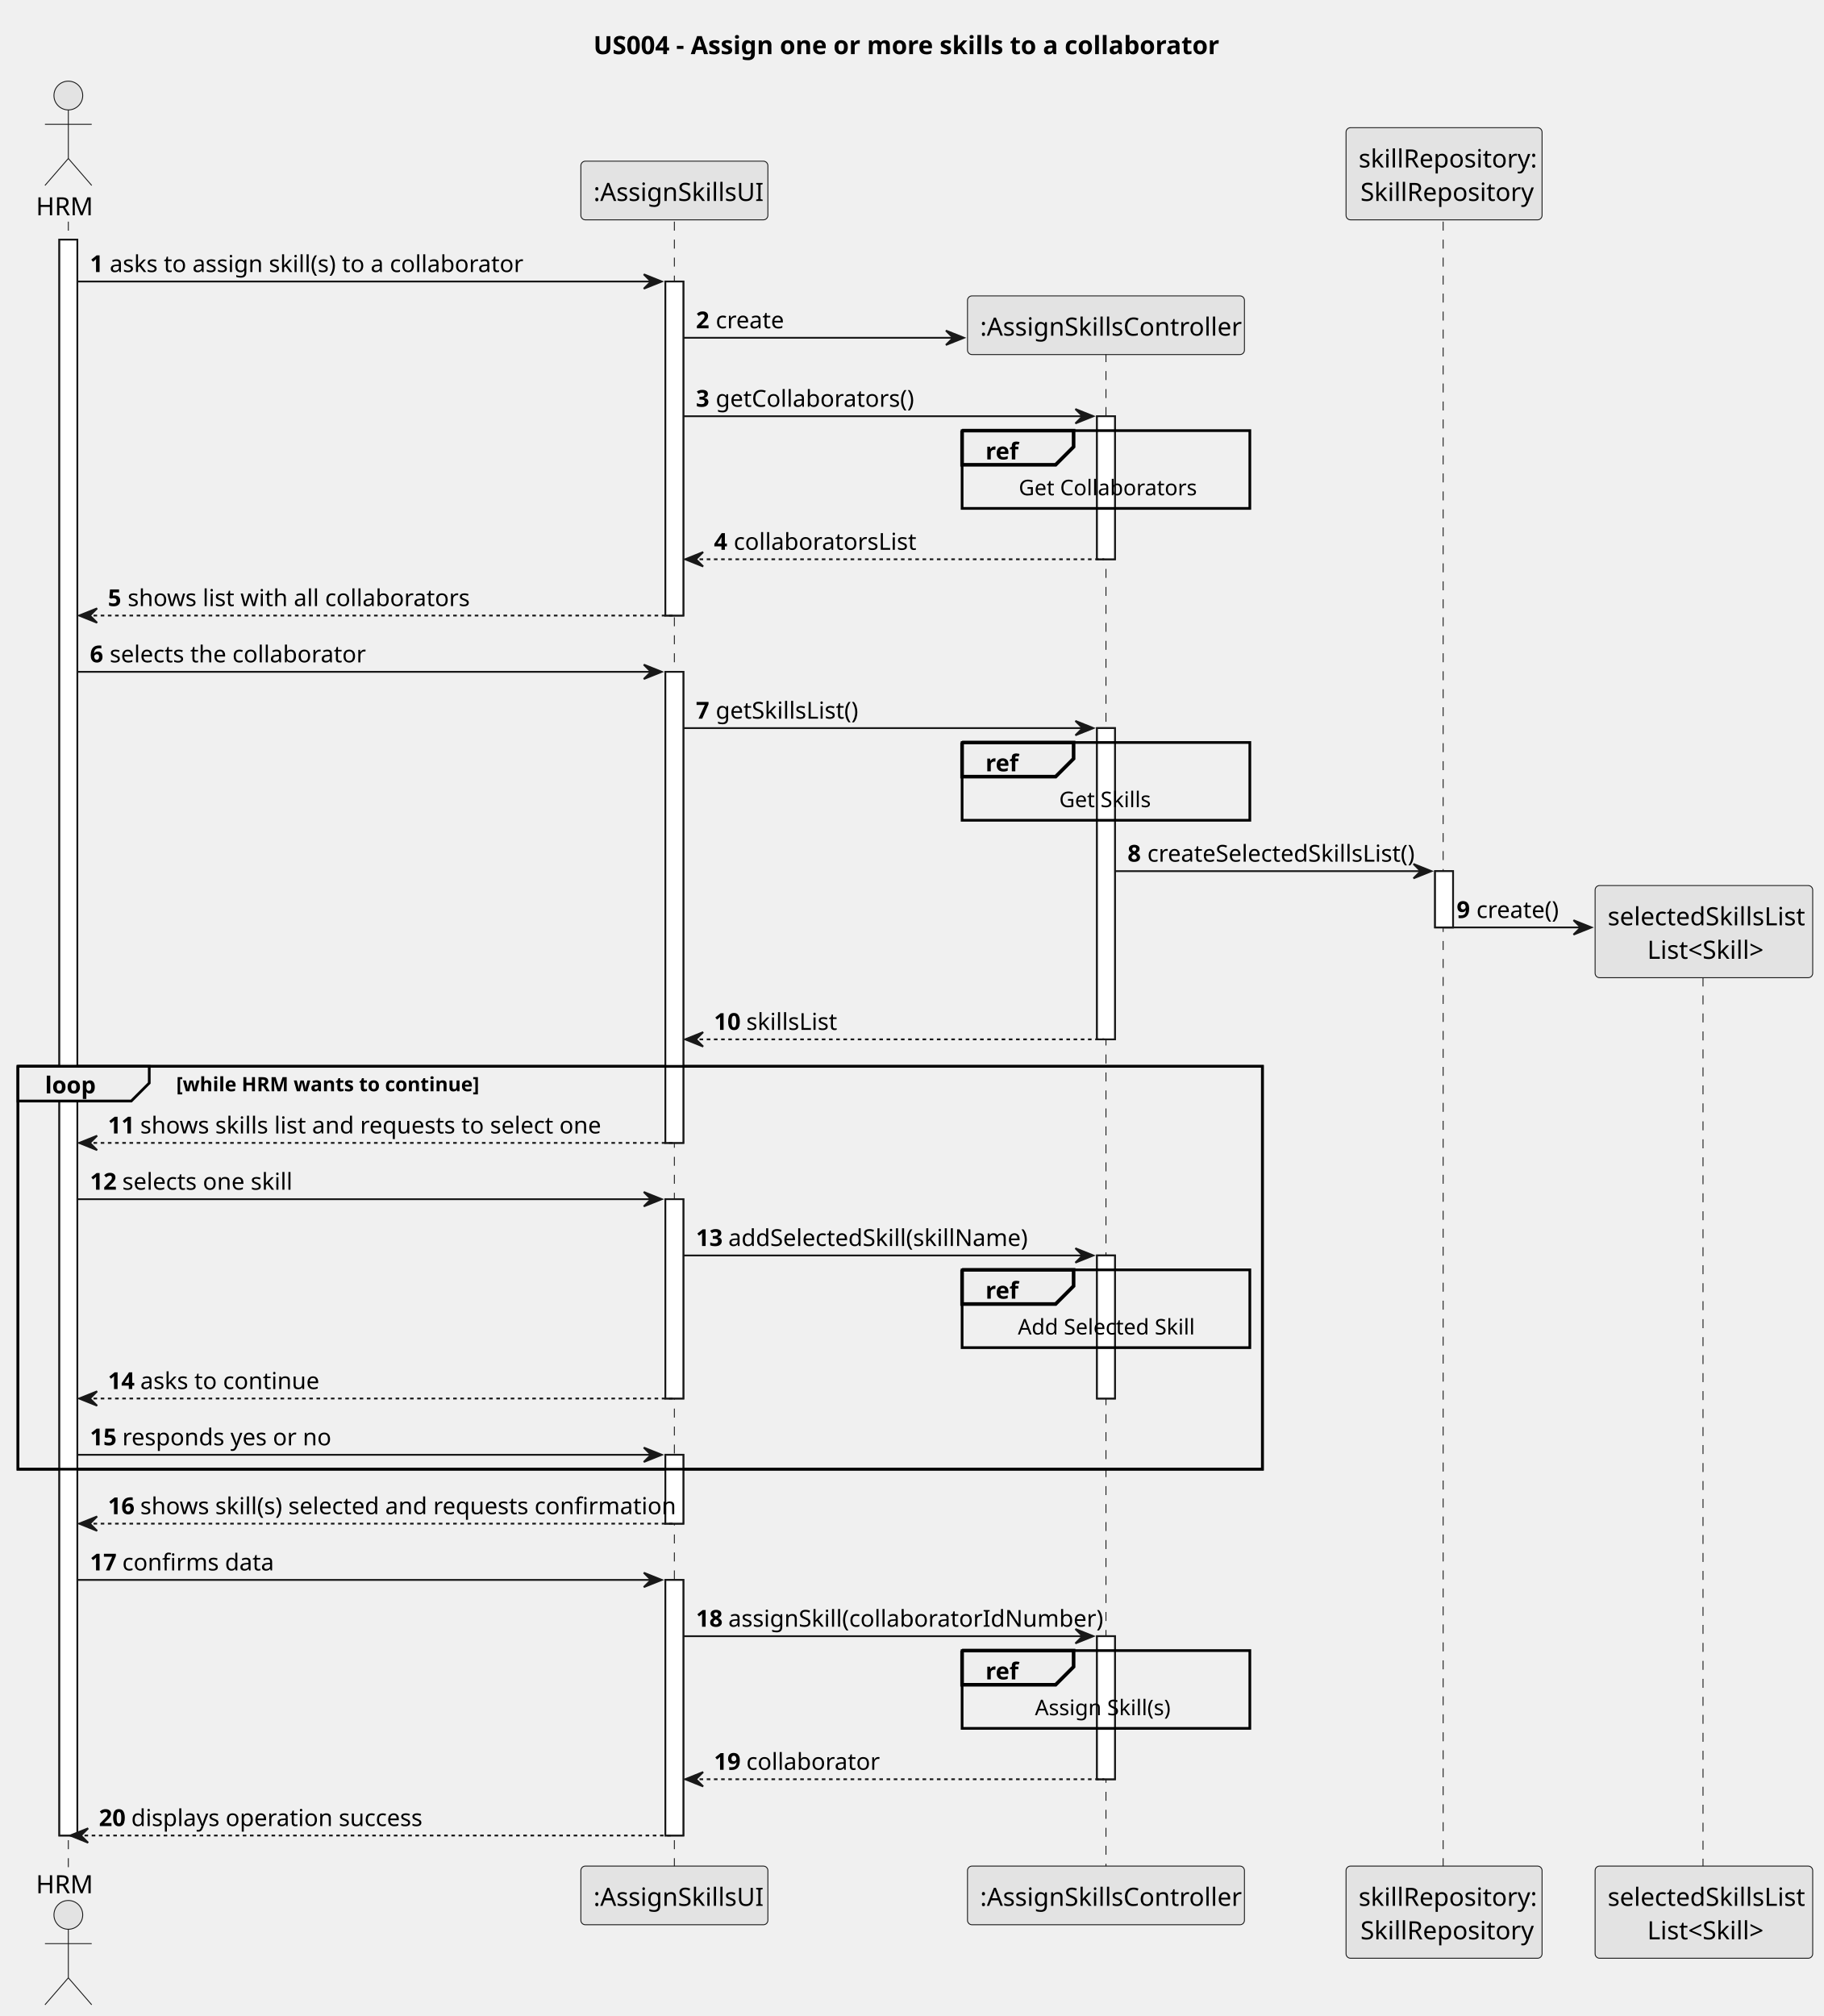
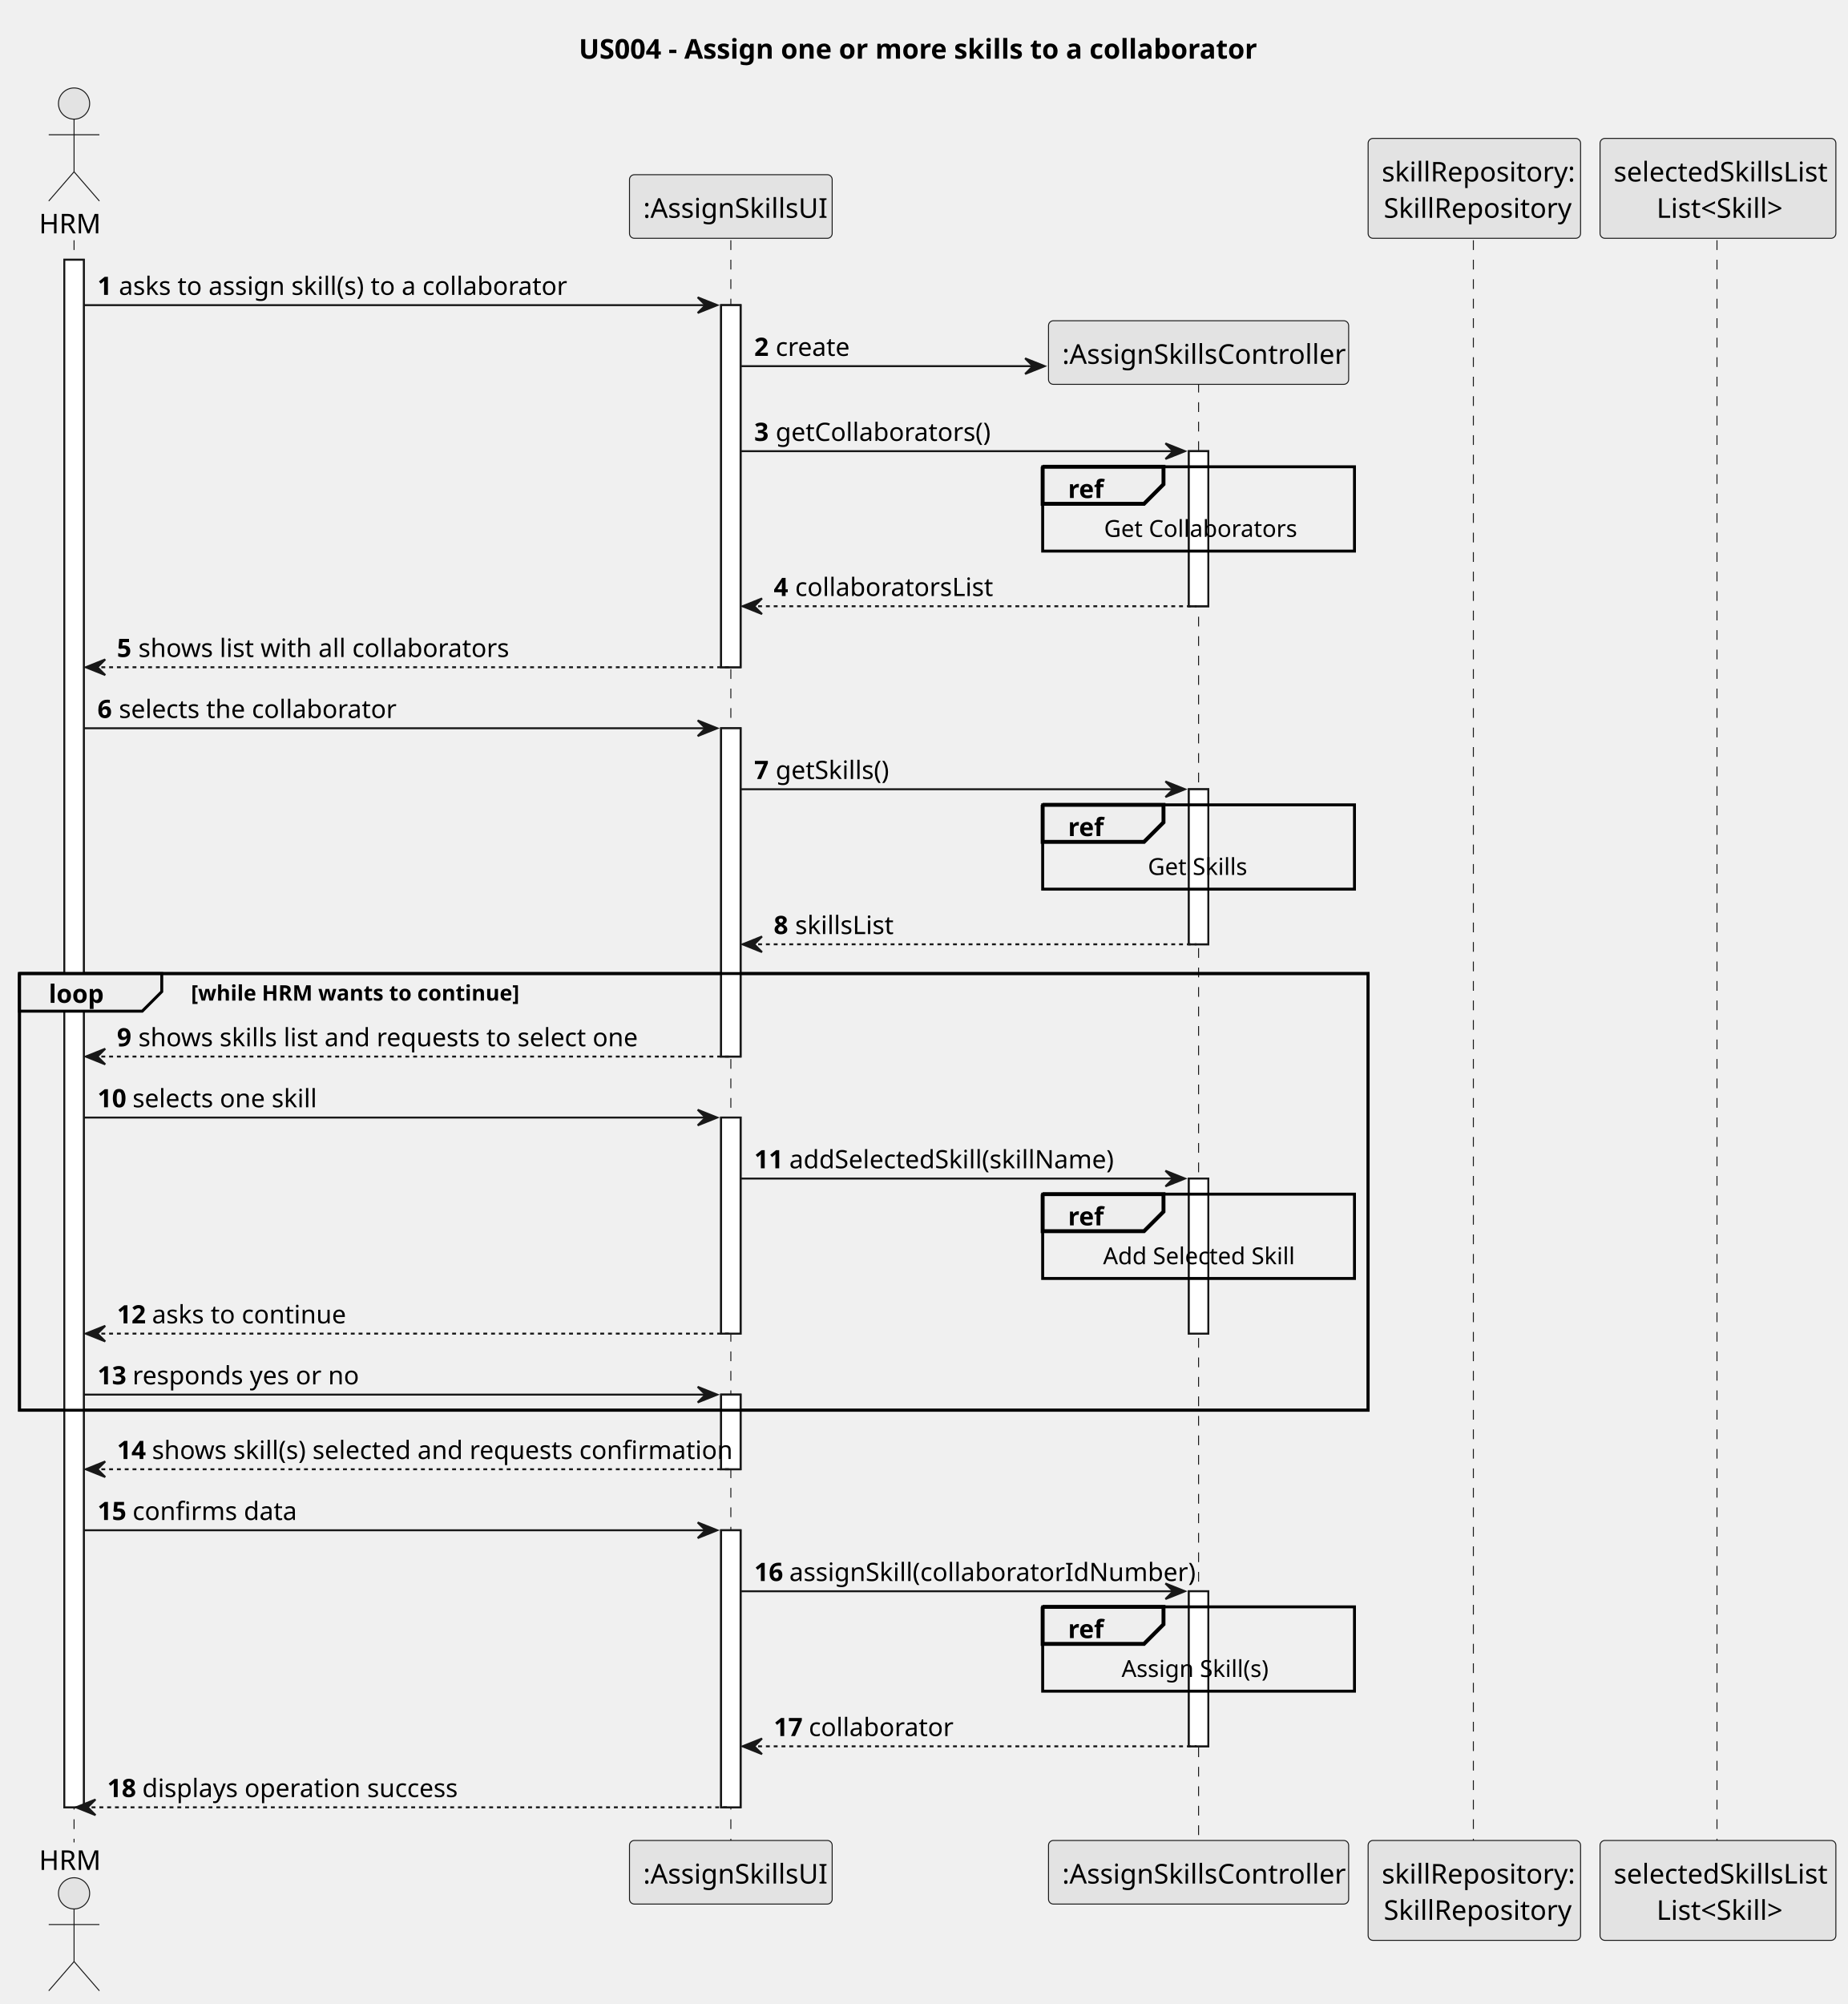
- <svg xmlns="http://www.w3.org/2000/svg" contentStyleType="text/css" height="1121px" preserveAspectRatio="none" style="width:1014px;height:1121px;background:#FFFFFF;" version="1.1" viewBox="0 0 1014 1121" width="1014px" zoomAndPan="magnify">
+ <svg xmlns="http://www.w3.org/2000/svg" contentStyleType="text/css" height="1028px" preserveAspectRatio="none" style="width:948px;height:1028px;background:#FFFFFF;" version="1.1" viewBox="0 0 948 1028" width="948px" zoomAndPan="magnify">
  <defs />
  <g>
-     <text fill="#000000" font-family="sans-serif" font-size="14" font-weight="bold" lengthAdjust="spacing" textLength="352" x="330" y="30.107">US004 - Assign one or more skills to a collaborator</text>
-     <rect fill="#FFFFFF" height="887.4" style="stroke:#181818;stroke-width:1.0;" width="10" x="33" y="133.242" />
+     <text fill="#000000" font-family="sans-serif" font-size="14" font-weight="bold" lengthAdjust="spacing" textLength="352" x="297" y="30.107">US004 - Assign one or more skills to a collaborator</text>
+     <rect fill="#FFFFFF" height="793.867" style="stroke:#181818;stroke-width:1.0;" width="10" x="33" y="133.242" />
    <rect fill="#FFFFFF" height="185.746" style="stroke:#181818;stroke-width:1.0;" width="10" x="370" y="156.533" />
-     <rect fill="#FFFFFF" height="261.949" style="stroke:#181818;stroke-width:1.0;" width="10" x="370" y="373.57" />
-     <rect fill="#FFFFFF" height="110.834" style="stroke:#181818;stroke-width:1.0;" width="10" x="370" y="666.811" />
-     <rect fill="#FFFFFF" height="38.291" style="stroke:#181818;stroke-width:1.0;" width="10" x="370" y="808.936" />
-     <rect fill="#FFFFFF" height="142.125" style="stroke:#181818;stroke-width:1.0;" width="10" x="370" y="878.518" />
+     <rect fill="#FFFFFF" height="168.416" style="stroke:#181818;stroke-width:1.0;" width="10" x="370" y="373.57" />
+     <rect fill="#FFFFFF" height="110.834" style="stroke:#181818;stroke-width:1.0;" width="10" x="370" y="573.277" />
+     <rect fill="#FFFFFF" height="38.291" style="stroke:#181818;stroke-width:1.0;" width="10" x="370" y="715.402" />
+     <rect fill="#FFFFFF" height="142.125" style="stroke:#181818;stroke-width:1.0;" width="10" x="370" y="784.984" />
    <rect fill="#FFFFFF" height="79.543" style="stroke:#181818;stroke-width:1.0;" width="10" x="610" y="231.445" />
-     <rect fill="#FFFFFF" height="173.076" style="stroke:#181818;stroke-width:1.0;" width="10" x="610" y="404.861" />
-     <rect fill="#FFFFFF" height="79.543" style="stroke:#181818;stroke-width:1.0;" width="10" x="610" y="698.102" />
-     <rect fill="#FFFFFF" height="79.543" style="stroke:#181818;stroke-width:1.0;" width="10" x="610" y="909.809" />
-     <rect fill="#FFFFFF" height="31.291" style="stroke:#181818;stroke-width:1.0;" width="10" x="798" y="484.404" />
-     <rect fill="none" height="223.998" style="stroke:#000000;stroke-width:1.5;" width="692" x="10" y="592.938" />
-     <line style="stroke:#181818;stroke-width:0.5;stroke-dasharray:5.0,5.0;" x1="38" x2="38" y1="123.242" y2="1038.643" />
-     <line style="stroke:#181818;stroke-width:0.5;stroke-dasharray:5.0,5.0;" x1="375" x2="375" y1="123.242" y2="1038.643" />
-     <line style="stroke:#181818;stroke-width:0.5;stroke-dasharray:5.0,5.0;" x1="615" x2="615" y1="196.344" y2="1038.643" />
-     <line style="stroke:#181818;stroke-width:0.5;stroke-dasharray:5.0,5.0;" x1="802.5" x2="802.5" y1="123.242" y2="1038.643" />
-     <line style="stroke:#181818;stroke-width:0.5;stroke-dasharray:5.0,5.0;" x1="947" x2="947" y1="533.525" y2="1038.643" />
+     <rect fill="#FFFFFF" height="79.543" style="stroke:#181818;stroke-width:1.0;" width="10" x="610" y="404.861" />
+     <rect fill="#FFFFFF" height="79.543" style="stroke:#181818;stroke-width:1.0;" width="10" x="610" y="604.568" />
+     <rect fill="#FFFFFF" height="79.543" style="stroke:#181818;stroke-width:1.0;" width="10" x="610" y="816.275" />
+     <rect fill="none" height="223.998" style="stroke:#000000;stroke-width:1.5;" width="692" x="10" y="499.404" />
+     <line style="stroke:#181818;stroke-width:0.5;stroke-dasharray:5.0,5.0;" x1="38" x2="38" y1="123.242" y2="945.109" />
+     <line style="stroke:#181818;stroke-width:0.5;stroke-dasharray:5.0,5.0;" x1="375" x2="375" y1="123.242" y2="945.109" />
+     <line style="stroke:#181818;stroke-width:0.5;stroke-dasharray:5.0,5.0;" x1="615" x2="615" y1="196.344" y2="945.109" />
+     <line style="stroke:#181818;stroke-width:0.5;stroke-dasharray:5.0,5.0;" x1="756" x2="756" y1="123.242" y2="945.109" />
+     <line style="stroke:#181818;stroke-width:0.5;stroke-dasharray:5.0,5.0;" x1="881" x2="881" y1="123.242" y2="945.109" />
    <text fill="#000000" font-family="sans-serif" font-size="14" lengthAdjust="spacing" textLength="30" x="20" y="119.728">HRM</text>
    <ellipse cx="38" cy="53.121" fill="#E3E3E3" rx="8" ry="8" style="stroke:#181818;stroke-width:0.5;" />
    <path d="M38,61.121 L38,88.121 M25,69.121 L51,69.121 M38,88.121 L25,103.121 M38,88.121 L51,103.121 " fill="none" style="stroke:#181818;stroke-width:0.5;" />
-     <text fill="#000000" font-family="sans-serif" font-size="14" lengthAdjust="spacing" textLength="30" x="20" y="1052.75">HRM</text>
-     <ellipse cx="38" cy="1064.764" fill="#E3E3E3" rx="8" ry="8" style="stroke:#181818;stroke-width:0.5;" />
-     <path d="M38,1072.764 L38,1099.764 M25,1080.764 L51,1080.764 M38,1099.764 L25,1114.764 M38,1099.764 L51,1114.764 " fill="none" style="stroke:#181818;stroke-width:0.5;" />
+     <text fill="#000000" font-family="sans-serif" font-size="14" lengthAdjust="spacing" textLength="30" x="20" y="959.217">HRM</text>
+     <ellipse cx="38" cy="971.231" fill="#E3E3E3" rx="8" ry="8" style="stroke:#181818;stroke-width:0.5;" />
+     <path d="M38,979.231 L38,1006.231 M25,987.231 L51,987.231 M38,1006.231 L25,1021.231 M38,1006.231 L51,1021.231 " fill="none" style="stroke:#181818;stroke-width:0.5;" />
    <rect fill="#E3E3E3" height="32.621" rx="2.5" ry="2.5" style="stroke:#181818;stroke-width:0.5;" width="104" x="323" y="89.621" />
    <text fill="#000000" font-family="sans-serif" font-size="14" lengthAdjust="spacing" textLength="90" x="330" y="111.728">:AssignSkillsUI</text>
-     <rect fill="#E3E3E3" height="32.621" rx="2.5" ry="2.5" style="stroke:#181818;stroke-width:0.5;" width="104" x="323" y="1037.643" />
-     <text fill="#000000" font-family="sans-serif" font-size="14" lengthAdjust="spacing" textLength="90" x="330" y="1059.75">:AssignSkillsUI</text>
-     <rect fill="#E3E3E3" height="32.621" rx="2.5" ry="2.5" style="stroke:#181818;stroke-width:0.5;" width="154" x="538" y="1037.643" />
-     <text fill="#000000" font-family="sans-serif" font-size="14" lengthAdjust="spacing" textLength="140" x="545" y="1059.75">:AssignSkillsController</text>
-     <rect fill="#E3E3E3" height="51.242" rx="2.5" ry="2.5" style="stroke:#181818;stroke-width:0.5;" width="109" x="748.5" y="71" />
-     <text fill="#000000" font-family="sans-serif" font-size="14" lengthAdjust="spacing" textLength="95" x="755.5" y="93.107">skillRepository:</text>
-     <text fill="#000000" font-family="sans-serif" font-size="14" lengthAdjust="spacing" textLength="93" x="756.5" y="111.728">SkillRepository</text>
-     <rect fill="#E3E3E3" height="51.242" rx="2.5" ry="2.5" style="stroke:#181818;stroke-width:0.5;" width="109" x="748.5" y="1037.643" />
-     <text fill="#000000" font-family="sans-serif" font-size="14" lengthAdjust="spacing" textLength="95" x="755.5" y="1059.75">skillRepository:</text>
-     <text fill="#000000" font-family="sans-serif" font-size="14" lengthAdjust="spacing" textLength="93" x="756.5" y="1078.371">SkillRepository</text>
-     <rect fill="#E3E3E3" height="51.242" rx="2.5" ry="2.5" style="stroke:#181818;stroke-width:0.5;" width="121" x="887" y="1037.643" />
-     <text fill="#000000" font-family="sans-serif" font-size="14" lengthAdjust="spacing" textLength="107" x="894" y="1059.75">selectedSkillsList</text>
-     <text fill="#000000" font-family="sans-serif" font-size="14" lengthAdjust="spacing" textLength="63" x="916" y="1078.371">List&lt;Skill&gt;</text>
-     <rect fill="#FFFFFF" height="887.4" style="stroke:#181818;stroke-width:1.0;" width="10" x="33" y="133.242" />
+     <rect fill="#E3E3E3" height="32.621" rx="2.5" ry="2.5" style="stroke:#181818;stroke-width:0.5;" width="104" x="323" y="944.109" />
+     <text fill="#000000" font-family="sans-serif" font-size="14" lengthAdjust="spacing" textLength="90" x="330" y="966.217">:AssignSkillsUI</text>
+     <rect fill="#E3E3E3" height="32.621" rx="2.5" ry="2.5" style="stroke:#181818;stroke-width:0.5;" width="154" x="538" y="944.109" />
+     <text fill="#000000" font-family="sans-serif" font-size="14" lengthAdjust="spacing" textLength="140" x="545" y="966.217">:AssignSkillsController</text>
+     <rect fill="#E3E3E3" height="51.242" rx="2.5" ry="2.5" style="stroke:#181818;stroke-width:0.5;" width="109" x="702" y="71" />
+     <text fill="#000000" font-family="sans-serif" font-size="14" lengthAdjust="spacing" textLength="95" x="709" y="93.107">skillRepository:</text>
+     <text fill="#000000" font-family="sans-serif" font-size="14" lengthAdjust="spacing" textLength="93" x="710" y="111.728">SkillRepository</text>
+     <rect fill="#E3E3E3" height="51.242" rx="2.5" ry="2.5" style="stroke:#181818;stroke-width:0.5;" width="109" x="702" y="944.109" />
+     <text fill="#000000" font-family="sans-serif" font-size="14" lengthAdjust="spacing" textLength="95" x="709" y="966.217">skillRepository:</text>
+     <text fill="#000000" font-family="sans-serif" font-size="14" lengthAdjust="spacing" textLength="93" x="710" y="984.838">SkillRepository</text>
+     <rect fill="#E3E3E3" height="51.242" rx="2.5" ry="2.5" style="stroke:#181818;stroke-width:0.5;" width="121" x="821" y="71" />
+     <text fill="#000000" font-family="sans-serif" font-size="14" lengthAdjust="spacing" textLength="107" x="828" y="93.107">selectedSkillsList</text>
+     <text fill="#000000" font-family="sans-serif" font-size="14" lengthAdjust="spacing" textLength="63" x="850" y="111.728">List&lt;Skill&gt;</text>
+     <rect fill="#E3E3E3" height="51.242" rx="2.5" ry="2.5" style="stroke:#181818;stroke-width:0.5;" width="121" x="821" y="944.109" />
+     <text fill="#000000" font-family="sans-serif" font-size="14" lengthAdjust="spacing" textLength="107" x="828" y="966.217">selectedSkillsList</text>
+     <text fill="#000000" font-family="sans-serif" font-size="14" lengthAdjust="spacing" textLength="63" x="850" y="984.838">List&lt;Skill&gt;</text>
+     <rect fill="#FFFFFF" height="793.867" style="stroke:#181818;stroke-width:1.0;" width="10" x="33" y="133.242" />
    <rect fill="#FFFFFF" height="185.746" style="stroke:#181818;stroke-width:1.0;" width="10" x="370" y="156.533" />
-     <rect fill="#FFFFFF" height="261.949" style="stroke:#181818;stroke-width:1.0;" width="10" x="370" y="373.57" />
-     <rect fill="#FFFFFF" height="110.834" style="stroke:#181818;stroke-width:1.0;" width="10" x="370" y="666.811" />
-     <rect fill="#FFFFFF" height="38.291" style="stroke:#181818;stroke-width:1.0;" width="10" x="370" y="808.936" />
-     <rect fill="#FFFFFF" height="142.125" style="stroke:#181818;stroke-width:1.0;" width="10" x="370" y="878.518" />
+     <rect fill="#FFFFFF" height="168.416" style="stroke:#181818;stroke-width:1.0;" width="10" x="370" y="373.57" />
+     <rect fill="#FFFFFF" height="110.834" style="stroke:#181818;stroke-width:1.0;" width="10" x="370" y="573.277" />
+     <rect fill="#FFFFFF" height="38.291" style="stroke:#181818;stroke-width:1.0;" width="10" x="370" y="715.402" />
+     <rect fill="#FFFFFF" height="142.125" style="stroke:#181818;stroke-width:1.0;" width="10" x="370" y="784.984" />
    <rect fill="#FFFFFF" height="79.543" style="stroke:#181818;stroke-width:1.0;" width="10" x="610" y="231.445" />
-     <rect fill="#FFFFFF" height="173.076" style="stroke:#181818;stroke-width:1.0;" width="10" x="610" y="404.861" />
-     <rect fill="#FFFFFF" height="79.543" style="stroke:#181818;stroke-width:1.0;" width="10" x="610" y="698.102" />
-     <rect fill="#FFFFFF" height="79.543" style="stroke:#181818;stroke-width:1.0;" width="10" x="610" y="909.809" />
-     <rect fill="#FFFFFF" height="31.291" style="stroke:#181818;stroke-width:1.0;" width="10" x="798" y="484.404" />
+     <rect fill="#FFFFFF" height="79.543" style="stroke:#181818;stroke-width:1.0;" width="10" x="610" y="404.861" />
+     <rect fill="#FFFFFF" height="79.543" style="stroke:#181818;stroke-width:1.0;" width="10" x="610" y="604.568" />
+     <rect fill="#FFFFFF" height="79.543" style="stroke:#181818;stroke-width:1.0;" width="10" x="610" y="816.275" />
    <polygon fill="#181818" points="358,152.533,368,156.533,358,160.533,362,156.533" style="stroke:#181818;stroke-width:1.0;" />
    <line style="stroke:#181818;stroke-width:1.0;" x1="43" x2="364" y1="156.533" y2="156.533" />
    <text fill="#000000" font-family="sans-serif" font-size="13" font-weight="bold" lengthAdjust="spacing" textLength="7" x="50" y="151.27">1</text>
    <text fill="#000000" font-family="sans-serif" font-size="13" lengthAdjust="spacing" textLength="224" x="61" y="151.27">asks to assign skill(s) to a collaborator</text>
    <polygon fill="#181818" points="526,183.824,536,187.824,526,191.824,530,187.824" style="stroke:#181818;stroke-width:1.0;" />
    <line style="stroke:#181818;stroke-width:1.0;" x1="380" x2="532" y1="187.824" y2="187.824" />
    <text fill="#000000" font-family="sans-serif" font-size="13" font-weight="bold" lengthAdjust="spacing" textLength="7" x="387" y="182.561">2</text>
    <text fill="#000000" font-family="sans-serif" font-size="13" lengthAdjust="spacing" textLength="36" x="398" y="182.561">create</text>
    <rect fill="#E3E3E3" height="32.621" rx="2.5" ry="2.5" style="stroke:#181818;stroke-width:0.5;" width="154" x="538" y="164.533" />
    <text fill="#000000" font-family="sans-serif" font-size="14" lengthAdjust="spacing" textLength="140" x="545" y="186.641">:AssignSkillsController</text>
    <polygon fill="#181818" points="598,227.445,608,231.445,598,235.445,602,231.445" style="stroke:#181818;stroke-width:1.0;" />
    <line style="stroke:#181818;stroke-width:1.0;" x1="380" x2="604" y1="231.445" y2="231.445" />
    <text fill="#000000" font-family="sans-serif" font-size="13" font-weight="bold" lengthAdjust="spacing" textLength="7" x="387" y="226.183">3</text>
    <text fill="#000000" font-family="sans-serif" font-size="13" lengthAdjust="spacing" textLength="102" x="398" y="226.183">getCollaborators()</text>
    <rect fill="none" height="43.252" style="stroke:#000000;stroke-width:1.5;" width="160" x="535" y="239.445" />
    <path d="M535,239.445 L597,239.445 L597,248.445 L587,258.445 L535,258.445 L535,239.445 " fill="#EEEEEE" style="stroke:#000000;stroke-width:2.0;" />
    <text fill="#000000" font-family="sans-serif" font-size="13" font-weight="bold" lengthAdjust="spacing" textLength="17" x="548" y="255.474">ref</text>
    <text fill="#000000" font-family="sans-serif" font-size="12" lengthAdjust="spacing" textLength="97" x="566.5" y="275.394">Get Collaborators</text>
    <polygon fill="#181818" points="391,306.988,381,310.988,391,314.988,387,310.988" style="stroke:#181818;stroke-width:1.0;" />
    <line style="stroke:#181818;stroke-width:1.0;stroke-dasharray:2.0,2.0;" x1="385" x2="614" y1="310.988" y2="310.988" />
    <text fill="#000000" font-family="sans-serif" font-size="13" font-weight="bold" lengthAdjust="spacing" textLength="7" x="397" y="305.726">4</text>
    <text fill="#000000" font-family="sans-serif" font-size="13" lengthAdjust="spacing" textLength="95" x="408" y="305.726">collaboratorsList</text>
    <polygon fill="#181818" points="54,338.279,44,342.279,54,346.279,50,342.279" style="stroke:#181818;stroke-width:1.0;" />
    <line style="stroke:#181818;stroke-width:1.0;stroke-dasharray:2.0,2.0;" x1="48" x2="374" y1="342.279" y2="342.279" />
    <text fill="#000000" font-family="sans-serif" font-size="13" font-weight="bold" lengthAdjust="spacing" textLength="7" x="60" y="337.017">5</text>
    <text fill="#000000" font-family="sans-serif" font-size="13" lengthAdjust="spacing" textLength="180" x="71" y="337.017">shows list with all collaborators</text>
    <polygon fill="#181818" points="358,369.57,368,373.57,358,377.57,362,373.57" style="stroke:#181818;stroke-width:1.0;" />
    <line style="stroke:#181818;stroke-width:1.0;" x1="43" x2="364" y1="373.57" y2="373.57" />
    <text fill="#000000" font-family="sans-serif" font-size="13" font-weight="bold" lengthAdjust="spacing" textLength="7" x="50" y="368.308">6</text>
    <text fill="#000000" font-family="sans-serif" font-size="13" lengthAdjust="spacing" textLength="135" x="61" y="368.308">selects the collaborator</text>
    <polygon fill="#181818" points="598,400.861,608,404.861,598,408.861,602,404.861" style="stroke:#181818;stroke-width:1.0;" />
    <line style="stroke:#181818;stroke-width:1.0;" x1="380" x2="604" y1="404.861" y2="404.861" />
    <text fill="#000000" font-family="sans-serif" font-size="13" font-weight="bold" lengthAdjust="spacing" textLength="7" x="387" y="399.599">7</text>
-     <text fill="#000000" font-family="sans-serif" font-size="13" lengthAdjust="spacing" textLength="79" x="398" y="399.599">getSkillsList()</text>
+     <text fill="#000000" font-family="sans-serif" font-size="13" lengthAdjust="spacing" textLength="58" x="398" y="399.599">getSkills()</text>
    <rect fill="none" height="43.252" style="stroke:#000000;stroke-width:1.5;" width="160" x="535" y="412.861" />
    <path d="M535,412.861 L597,412.861 L597,421.861 L587,431.861 L535,431.861 L535,412.861 " fill="#EEEEEE" style="stroke:#000000;stroke-width:2.0;" />
    <text fill="#000000" font-family="sans-serif" font-size="13" font-weight="bold" lengthAdjust="spacing" textLength="17" x="548" y="428.89">ref</text>
    <text fill="#000000" font-family="sans-serif" font-size="12" lengthAdjust="spacing" textLength="52" x="589" y="448.81">Get Skills</text>
-     <polygon fill="#181818" points="786,480.404,796,484.404,786,488.404,790,484.404" style="stroke:#181818;stroke-width:1.0;" />
-     <line style="stroke:#181818;stroke-width:1.0;" x1="620" x2="792" y1="484.404" y2="484.404" />
-     <text fill="#000000" font-family="sans-serif" font-size="13" font-weight="bold" lengthAdjust="spacing" textLength="7" x="627" y="479.142">8</text>
-     <text fill="#000000" font-family="sans-serif" font-size="13" lengthAdjust="spacing" textLength="148" x="638" y="479.142">createSelectedSkillsList()</text>
-     <polygon fill="#181818" points="875,511.695,885,515.695,875,519.695,879,515.695" style="stroke:#181818;stroke-width:1.0;" />
-     <line style="stroke:#181818;stroke-width:1.0;" x1="803" x2="881" y1="515.695" y2="515.695" />
-     <text fill="#000000" font-family="sans-serif" font-size="13" font-weight="bold" lengthAdjust="spacing" textLength="7" x="810" y="510.433">9</text>
-     <text fill="#000000" font-family="sans-serif" font-size="13" lengthAdjust="spacing" textLength="44" x="821" y="510.433">create()</text>
-     <rect fill="#E3E3E3" height="51.242" rx="2.5" ry="2.5" style="stroke:#181818;stroke-width:0.5;" width="121" x="887" y="492.404" />
-     <text fill="#000000" font-family="sans-serif" font-size="14" lengthAdjust="spacing" textLength="107" x="894" y="514.512">selectedSkillsList</text>
-     <text fill="#000000" font-family="sans-serif" font-size="14" lengthAdjust="spacing" textLength="63" x="916" y="533.133">List&lt;Skill&gt;</text>
-     <polygon fill="#181818" points="391,573.938,381,577.938,391,581.938,387,577.938" style="stroke:#181818;stroke-width:1.0;" />
-     <line style="stroke:#181818;stroke-width:1.0;stroke-dasharray:2.0,2.0;" x1="385" x2="614" y1="577.938" y2="577.938" />
-     <text fill="#000000" font-family="sans-serif" font-size="13" font-weight="bold" lengthAdjust="spacing" textLength="14" x="397" y="572.675">10</text>
-     <text fill="#000000" font-family="sans-serif" font-size="13" lengthAdjust="spacing" textLength="51" x="415" y="572.675">skillsList</text>
-     <path d="M10,592.938 L83,592.938 L83,602.229 L73,612.229 L10,612.229 L10,592.938 " fill="#EEEEEE" style="stroke:#000000;stroke-width:1.5;" />
-     <rect fill="none" height="223.998" style="stroke:#000000;stroke-width:1.5;" width="692" x="10" y="592.938" />
-     <text fill="#000000" font-family="sans-serif" font-size="13" font-weight="bold" lengthAdjust="spacing" textLength="28" x="25" y="607.966">loop</text>
-     <text fill="#000000" font-family="sans-serif" font-size="11" font-weight="bold" lengthAdjust="spacing" textLength="167" x="98" y="606.808">[while HRM wants to continue]</text>
-     <polygon fill="#181818" points="54,631.519,44,635.519,54,639.519,50,635.519" style="stroke:#181818;stroke-width:1.0;" />
-     <line style="stroke:#181818;stroke-width:1.0;stroke-dasharray:2.0,2.0;" x1="48" x2="374" y1="635.519" y2="635.519" />
-     <text fill="#000000" font-family="sans-serif" font-size="13" font-weight="bold" lengthAdjust="spacing" textLength="14" x="60" y="630.257">11</text>
-     <text fill="#000000" font-family="sans-serif" font-size="13" lengthAdjust="spacing" textLength="250" x="78" y="630.257">shows skills list and requests to select one</text>
-     <polygon fill="#181818" points="358,662.811,368,666.811,358,670.811,362,666.811" style="stroke:#181818;stroke-width:1.0;" />
-     <line style="stroke:#181818;stroke-width:1.0;" x1="43" x2="364" y1="666.811" y2="666.811" />
-     <text fill="#000000" font-family="sans-serif" font-size="13" font-weight="bold" lengthAdjust="spacing" textLength="14" x="50" y="661.548">12</text>
-     <text fill="#000000" font-family="sans-serif" font-size="13" lengthAdjust="spacing" textLength="94" x="68" y="661.548">selects one skill</text>
-     <polygon fill="#181818" points="598,694.102,608,698.102,598,702.102,602,698.102" style="stroke:#181818;stroke-width:1.0;" />
-     <line style="stroke:#181818;stroke-width:1.0;" x1="380" x2="604" y1="698.102" y2="698.102" />
-     <text fill="#000000" font-family="sans-serif" font-size="13" font-weight="bold" lengthAdjust="spacing" textLength="14" x="387" y="692.839">13</text>
-     <text fill="#000000" font-family="sans-serif" font-size="13" lengthAdjust="spacing" textLength="162" x="405" y="692.839">addSelectedSkill(skillName)</text>
-     <rect fill="none" height="43.252" style="stroke:#000000;stroke-width:1.5;" width="160" x="535" y="706.102" />
-     <path d="M535,706.102 L597,706.102 L597,715.102 L587,725.102 L535,725.102 L535,706.102 " fill="#EEEEEE" style="stroke:#000000;stroke-width:2.0;" />
-     <text fill="#000000" font-family="sans-serif" font-size="13" font-weight="bold" lengthAdjust="spacing" textLength="17" x="548" y="722.13">ref</text>
-     <text fill="#000000" font-family="sans-serif" font-size="12" lengthAdjust="spacing" textLength="98" x="566" y="742.051">Add Selected Skill</text>
-     <polygon fill="#181818" points="54,773.644,44,777.644,54,781.644,50,777.644" style="stroke:#181818;stroke-width:1.0;" />
-     <line style="stroke:#181818;stroke-width:1.0;stroke-dasharray:2.0,2.0;" x1="48" x2="374" y1="777.644" y2="777.644" />
-     <text fill="#000000" font-family="sans-serif" font-size="13" font-weight="bold" lengthAdjust="spacing" textLength="14" x="60" y="772.382">14</text>
-     <text fill="#000000" font-family="sans-serif" font-size="13" lengthAdjust="spacing" textLength="96" x="78" y="772.382">asks to continue</text>
-     <polygon fill="#181818" points="358,804.936,368,808.936,358,812.936,362,808.936" style="stroke:#181818;stroke-width:1.0;" />
-     <line style="stroke:#181818;stroke-width:1.0;" x1="43" x2="364" y1="808.936" y2="808.936" />
-     <text fill="#000000" font-family="sans-serif" font-size="13" font-weight="bold" lengthAdjust="spacing" textLength="14" x="50" y="803.673">15</text>
-     <text fill="#000000" font-family="sans-serif" font-size="13" lengthAdjust="spacing" textLength="111" x="68" y="803.673">responds yes or no</text>
-     <polygon fill="#181818" points="54,843.227,44,847.227,54,851.227,50,847.227" style="stroke:#181818;stroke-width:1.0;" />
-     <line style="stroke:#181818;stroke-width:1.0;stroke-dasharray:2.0,2.0;" x1="48" x2="374" y1="847.227" y2="847.227" />
-     <text fill="#000000" font-family="sans-serif" font-size="13" font-weight="bold" lengthAdjust="spacing" textLength="14" x="60" y="841.964">16</text>
-     <text fill="#000000" font-family="sans-serif" font-size="13" lengthAdjust="spacing" textLength="285" x="78" y="841.964">shows skill(s) selected and requests confirmation</text>
-     <polygon fill="#181818" points="358,874.518,368,878.518,358,882.518,362,878.518" style="stroke:#181818;stroke-width:1.0;" />
-     <line style="stroke:#181818;stroke-width:1.0;" x1="43" x2="364" y1="878.518" y2="878.518" />
-     <text fill="#000000" font-family="sans-serif" font-size="13" font-weight="bold" lengthAdjust="spacing" textLength="14" x="50" y="873.255">17</text>
-     <text fill="#000000" font-family="sans-serif" font-size="13" lengthAdjust="spacing" textLength="78" x="68" y="873.255">confirms data</text>
-     <polygon fill="#181818" points="598,905.809,608,909.809,598,913.809,602,909.809" style="stroke:#181818;stroke-width:1.0;" />
-     <line style="stroke:#181818;stroke-width:1.0;" x1="380" x2="604" y1="909.809" y2="909.809" />
-     <text fill="#000000" font-family="sans-serif" font-size="13" font-weight="bold" lengthAdjust="spacing" textLength="14" x="387" y="904.546">18</text>
-     <text fill="#000000" font-family="sans-serif" font-size="13" lengthAdjust="spacing" textLength="193" x="405" y="904.546">assignSkill(collaboratorIdNumber)</text>
-     <rect fill="none" height="43.252" style="stroke:#000000;stroke-width:1.5;" width="160" x="535" y="917.809" />
-     <path d="M535,917.809 L597,917.809 L597,926.809 L587,936.809 L535,936.809 L535,917.809 " fill="#EEEEEE" style="stroke:#000000;stroke-width:2.0;" />
-     <text fill="#000000" font-family="sans-serif" font-size="13" font-weight="bold" lengthAdjust="spacing" textLength="17" x="548" y="933.837">ref</text>
-     <text fill="#000000" font-family="sans-serif" font-size="12" lengthAdjust="spacing" textLength="79" x="575.5" y="953.758">Assign Skill(s)</text>
-     <polygon fill="#181818" points="391,985.352,381,989.352,391,993.352,387,989.352" style="stroke:#181818;stroke-width:1.0;" />
-     <line style="stroke:#181818;stroke-width:1.0;stroke-dasharray:2.0,2.0;" x1="385" x2="614" y1="989.352" y2="989.352" />
-     <text fill="#000000" font-family="sans-serif" font-size="13" font-weight="bold" lengthAdjust="spacing" textLength="14" x="397" y="984.089">19</text>
-     <text fill="#000000" font-family="sans-serif" font-size="13" lengthAdjust="spacing" textLength="67" x="415" y="984.089">collaborator</text>
-     <polygon fill="#181818" points="49,1016.643,39,1020.643,49,1024.643,45,1020.643" style="stroke:#181818;stroke-width:1.0;" />
-     <line style="stroke:#181818;stroke-width:1.0;stroke-dasharray:2.0,2.0;" x1="43" x2="374" y1="1020.643" y2="1020.643" />
-     <text fill="#000000" font-family="sans-serif" font-size="13" font-weight="bold" lengthAdjust="spacing" textLength="14" x="55" y="1015.38">20</text>
-     <text fill="#000000" font-family="sans-serif" font-size="13" lengthAdjust="spacing" textLength="158" x="73" y="1015.38">displays operation success</text>
+     <polygon fill="#181818" points="391,480.404,381,484.404,391,488.404,387,484.404" style="stroke:#181818;stroke-width:1.0;" />
+     <line style="stroke:#181818;stroke-width:1.0;stroke-dasharray:2.0,2.0;" x1="385" x2="614" y1="484.404" y2="484.404" />
+     <text fill="#000000" font-family="sans-serif" font-size="13" font-weight="bold" lengthAdjust="spacing" textLength="7" x="397" y="479.142">8</text>
+     <text fill="#000000" font-family="sans-serif" font-size="13" lengthAdjust="spacing" textLength="51" x="408" y="479.142">skillsList</text>
+     <path d="M10,499.404 L83,499.404 L83,508.695 L73,518.695 L10,518.695 L10,499.404 " fill="#EEEEEE" style="stroke:#000000;stroke-width:1.5;" />
+     <rect fill="none" height="223.998" style="stroke:#000000;stroke-width:1.5;" width="692" x="10" y="499.404" />
+     <text fill="#000000" font-family="sans-serif" font-size="13" font-weight="bold" lengthAdjust="spacing" textLength="28" x="25" y="514.433">loop</text>
+     <text fill="#000000" font-family="sans-serif" font-size="11" font-weight="bold" lengthAdjust="spacing" textLength="167" x="98" y="513.274">[while HRM wants to continue]</text>
+     <polygon fill="#181818" points="54,537.986,44,541.986,54,545.986,50,541.986" style="stroke:#181818;stroke-width:1.0;" />
+     <line style="stroke:#181818;stroke-width:1.0;stroke-dasharray:2.0,2.0;" x1="48" x2="374" y1="541.986" y2="541.986" />
+     <text fill="#000000" font-family="sans-serif" font-size="13" font-weight="bold" lengthAdjust="spacing" textLength="7" x="60" y="536.724">9</text>
+     <text fill="#000000" font-family="sans-serif" font-size="13" lengthAdjust="spacing" textLength="250" x="71" y="536.724">shows skills list and requests to select one</text>
+     <polygon fill="#181818" points="358,569.277,368,573.277,358,577.277,362,573.277" style="stroke:#181818;stroke-width:1.0;" />
+     <line style="stroke:#181818;stroke-width:1.0;" x1="43" x2="364" y1="573.277" y2="573.277" />
+     <text fill="#000000" font-family="sans-serif" font-size="13" font-weight="bold" lengthAdjust="spacing" textLength="14" x="50" y="568.015">10</text>
+     <text fill="#000000" font-family="sans-serif" font-size="13" lengthAdjust="spacing" textLength="94" x="68" y="568.015">selects one skill</text>
+     <polygon fill="#181818" points="598,600.568,608,604.568,598,608.568,602,604.568" style="stroke:#181818;stroke-width:1.0;" />
+     <line style="stroke:#181818;stroke-width:1.0;" x1="380" x2="604" y1="604.568" y2="604.568" />
+     <text fill="#000000" font-family="sans-serif" font-size="13" font-weight="bold" lengthAdjust="spacing" textLength="14" x="387" y="599.306">11</text>
+     <text fill="#000000" font-family="sans-serif" font-size="13" lengthAdjust="spacing" textLength="162" x="405" y="599.306">addSelectedSkill(skillName)</text>
+     <rect fill="none" height="43.252" style="stroke:#000000;stroke-width:1.5;" width="160" x="535" y="612.568" />
+     <path d="M535,612.568 L597,612.568 L597,621.568 L587,631.568 L535,631.568 L535,612.568 " fill="#EEEEEE" style="stroke:#000000;stroke-width:2.0;" />
+     <text fill="#000000" font-family="sans-serif" font-size="13" font-weight="bold" lengthAdjust="spacing" textLength="17" x="548" y="628.597">ref</text>
+     <text fill="#000000" font-family="sans-serif" font-size="12" lengthAdjust="spacing" textLength="98" x="566" y="648.518">Add Selected Skill</text>
+     <polygon fill="#181818" points="54,680.111,44,684.111,54,688.111,50,684.111" style="stroke:#181818;stroke-width:1.0;" />
+     <line style="stroke:#181818;stroke-width:1.0;stroke-dasharray:2.0,2.0;" x1="48" x2="374" y1="684.111" y2="684.111" />
+     <text fill="#000000" font-family="sans-serif" font-size="13" font-weight="bold" lengthAdjust="spacing" textLength="14" x="60" y="678.849">12</text>
+     <text fill="#000000" font-family="sans-serif" font-size="13" lengthAdjust="spacing" textLength="96" x="78" y="678.849">asks to continue</text>
+     <polygon fill="#181818" points="358,711.402,368,715.402,358,719.402,362,715.402" style="stroke:#181818;stroke-width:1.0;" />
+     <line style="stroke:#181818;stroke-width:1.0;" x1="43" x2="364" y1="715.402" y2="715.402" />
+     <text fill="#000000" font-family="sans-serif" font-size="13" font-weight="bold" lengthAdjust="spacing" textLength="14" x="50" y="710.14">13</text>
+     <text fill="#000000" font-family="sans-serif" font-size="13" lengthAdjust="spacing" textLength="111" x="68" y="710.14">responds yes or no</text>
+     <polygon fill="#181818" points="54,749.693,44,753.693,54,757.693,50,753.693" style="stroke:#181818;stroke-width:1.0;" />
+     <line style="stroke:#181818;stroke-width:1.0;stroke-dasharray:2.0,2.0;" x1="48" x2="374" y1="753.693" y2="753.693" />
+     <text fill="#000000" font-family="sans-serif" font-size="13" font-weight="bold" lengthAdjust="spacing" textLength="14" x="60" y="748.431">14</text>
+     <text fill="#000000" font-family="sans-serif" font-size="13" lengthAdjust="spacing" textLength="285" x="78" y="748.431">shows skill(s) selected and requests confirmation</text>
+     <polygon fill="#181818" points="358,780.984,368,784.984,358,788.984,362,784.984" style="stroke:#181818;stroke-width:1.0;" />
+     <line style="stroke:#181818;stroke-width:1.0;" x1="43" x2="364" y1="784.984" y2="784.984" />
+     <text fill="#000000" font-family="sans-serif" font-size="13" font-weight="bold" lengthAdjust="spacing" textLength="14" x="50" y="779.722">15</text>
+     <text fill="#000000" font-family="sans-serif" font-size="13" lengthAdjust="spacing" textLength="78" x="68" y="779.722">confirms data</text>
+     <polygon fill="#181818" points="598,812.275,608,816.275,598,820.275,602,816.275" style="stroke:#181818;stroke-width:1.0;" />
+     <line style="stroke:#181818;stroke-width:1.0;" x1="380" x2="604" y1="816.275" y2="816.275" />
+     <text fill="#000000" font-family="sans-serif" font-size="13" font-weight="bold" lengthAdjust="spacing" textLength="14" x="387" y="811.013">16</text>
+     <text fill="#000000" font-family="sans-serif" font-size="13" lengthAdjust="spacing" textLength="193" x="405" y="811.013">assignSkill(collaboratorIdNumber)</text>
+     <rect fill="none" height="43.252" style="stroke:#000000;stroke-width:1.5;" width="160" x="535" y="824.275" />
+     <path d="M535,824.275 L597,824.275 L597,833.275 L587,843.275 L535,843.275 L535,824.275 " fill="#EEEEEE" style="stroke:#000000;stroke-width:2.0;" />
+     <text fill="#000000" font-family="sans-serif" font-size="13" font-weight="bold" lengthAdjust="spacing" textLength="17" x="548" y="840.304">ref</text>
+     <text fill="#000000" font-family="sans-serif" font-size="12" lengthAdjust="spacing" textLength="79" x="575.5" y="860.225">Assign Skill(s)</text>
+     <polygon fill="#181818" points="391,891.818,381,895.818,391,899.818,387,895.818" style="stroke:#181818;stroke-width:1.0;" />
+     <line style="stroke:#181818;stroke-width:1.0;stroke-dasharray:2.0,2.0;" x1="385" x2="614" y1="895.818" y2="895.818" />
+     <text fill="#000000" font-family="sans-serif" font-size="13" font-weight="bold" lengthAdjust="spacing" textLength="14" x="397" y="890.556">17</text>
+     <text fill="#000000" font-family="sans-serif" font-size="13" lengthAdjust="spacing" textLength="67" x="415" y="890.556">collaborator</text>
+     <polygon fill="#181818" points="49,923.109,39,927.109,49,931.109,45,927.109" style="stroke:#181818;stroke-width:1.0;" />
+     <line style="stroke:#181818;stroke-width:1.0;stroke-dasharray:2.0,2.0;" x1="43" x2="374" y1="927.109" y2="927.109" />
+     <text fill="#000000" font-family="sans-serif" font-size="13" font-weight="bold" lengthAdjust="spacing" textLength="14" x="55" y="921.847">18</text>
+     <text fill="#000000" font-family="sans-serif" font-size="13" lengthAdjust="spacing" textLength="158" x="73" y="921.847">displays operation success</text>
  </g>
</svg>
